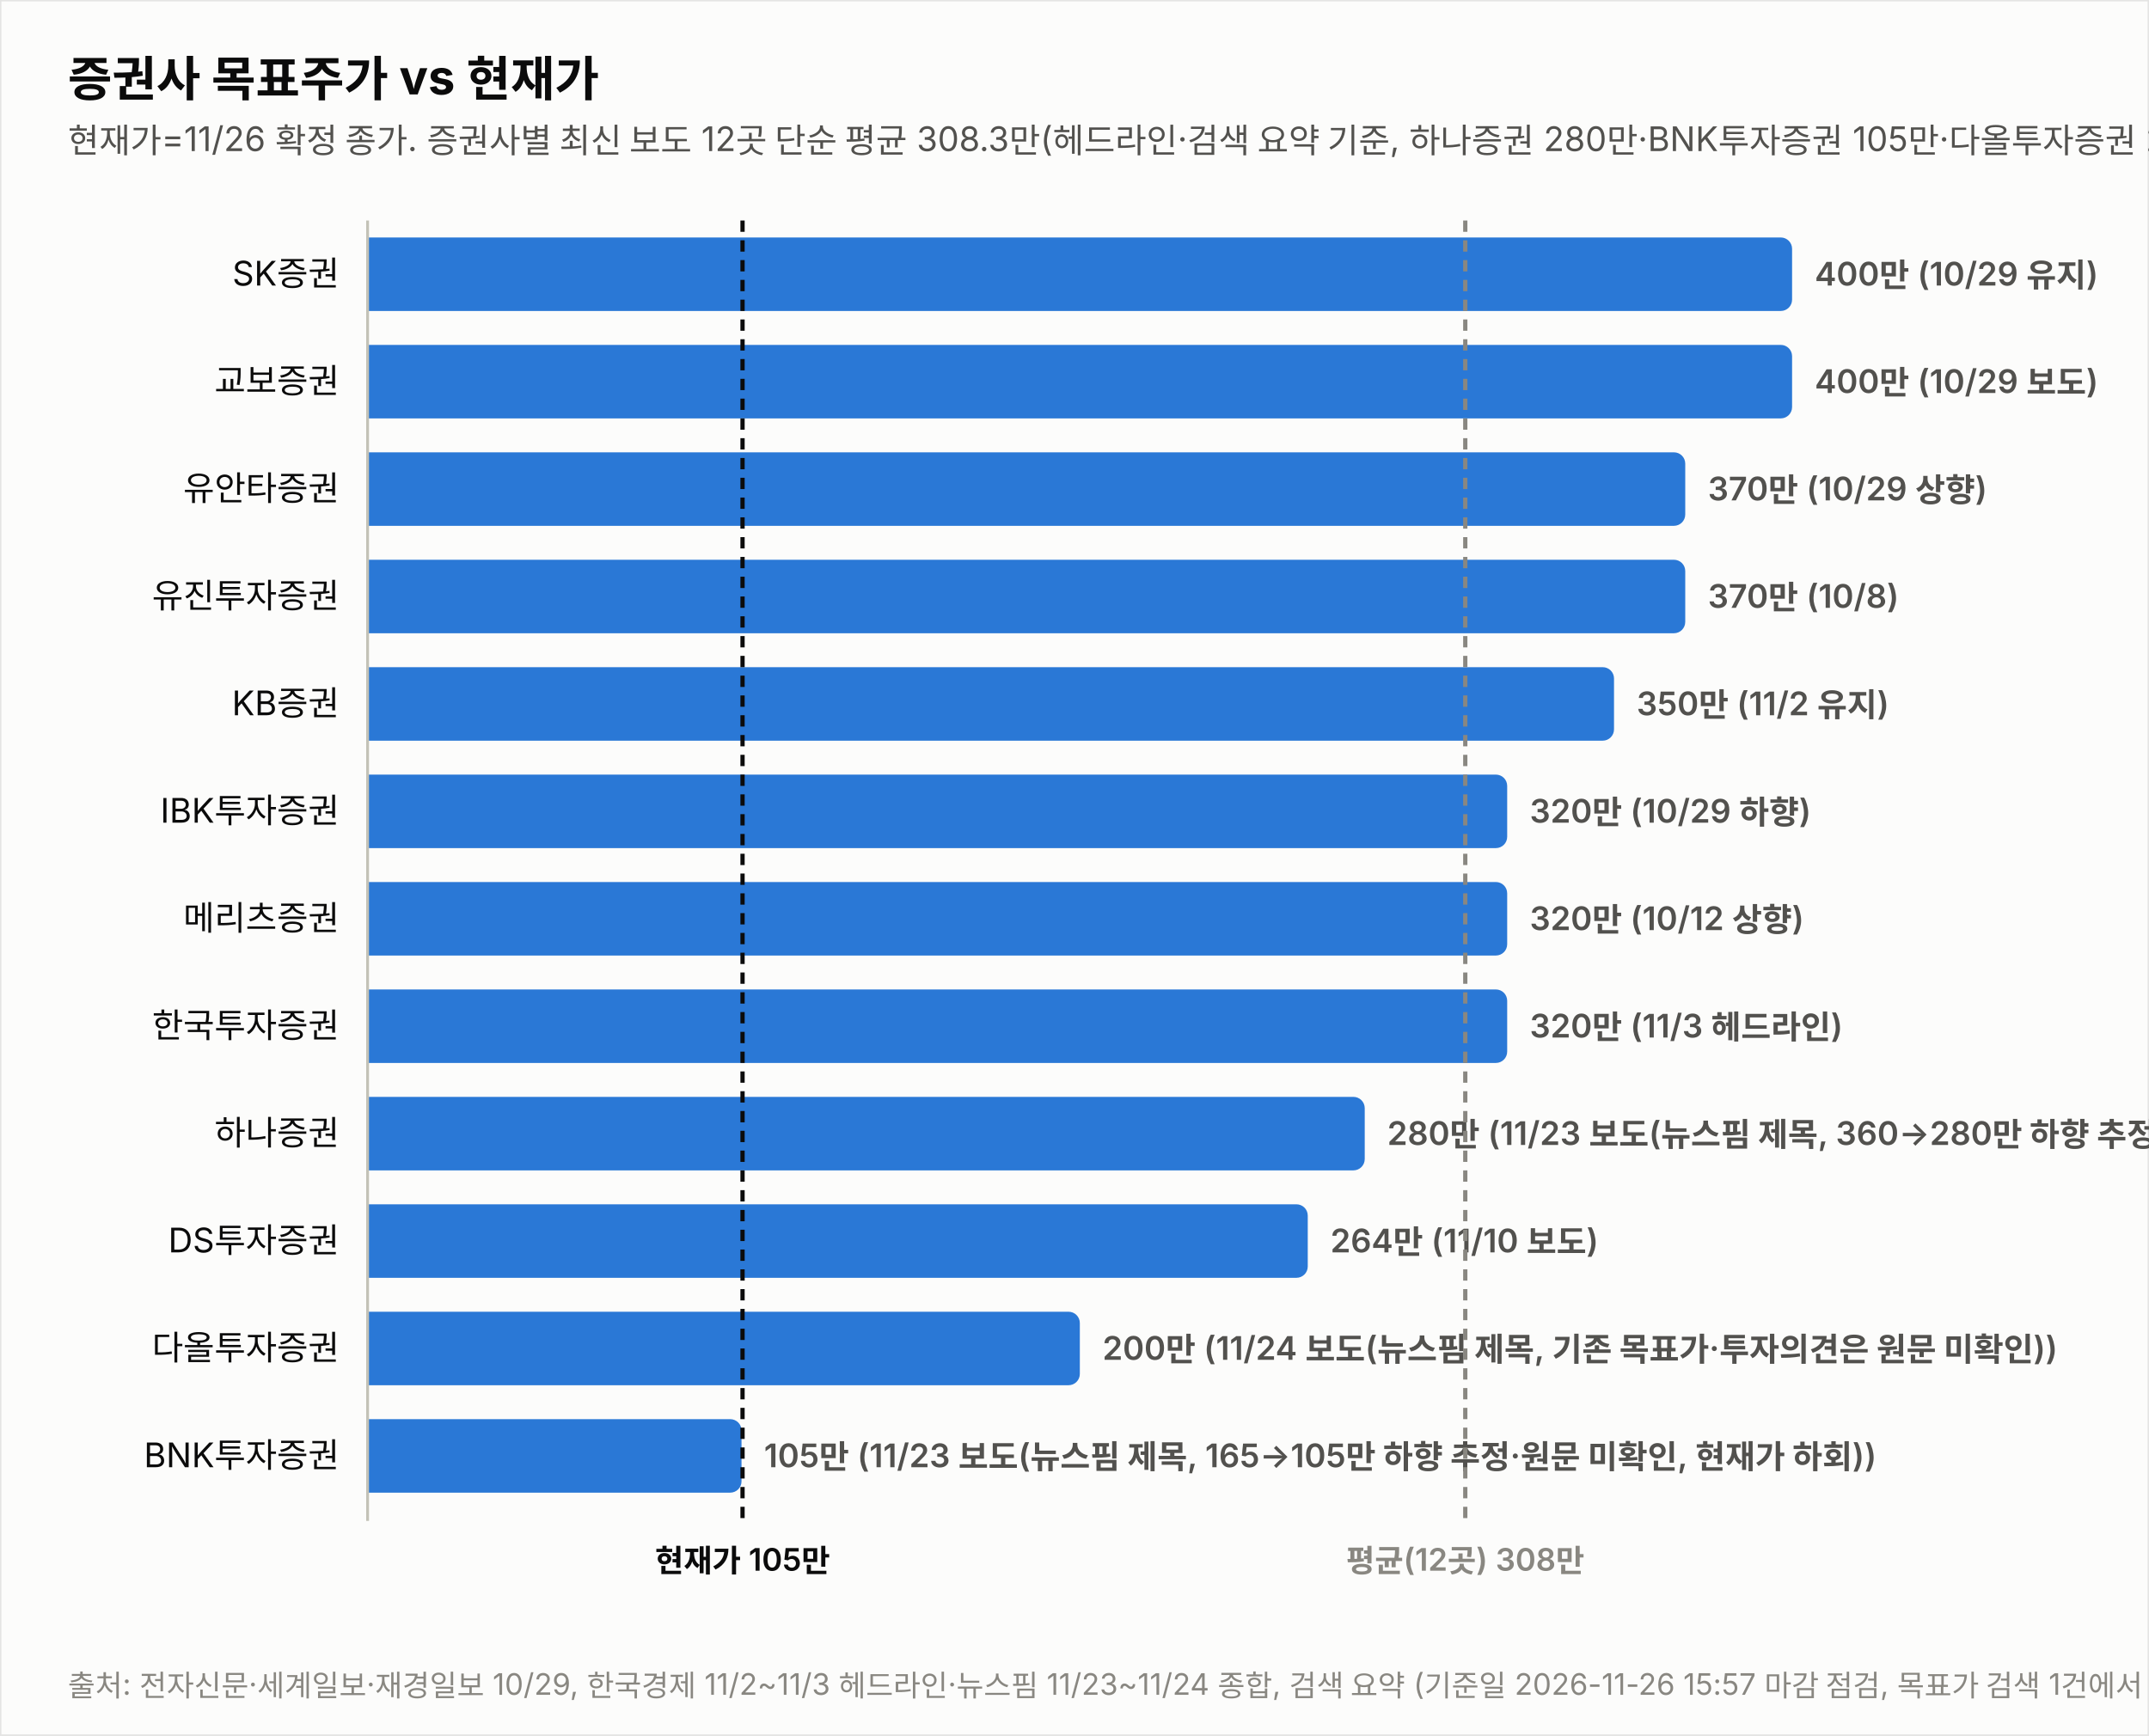
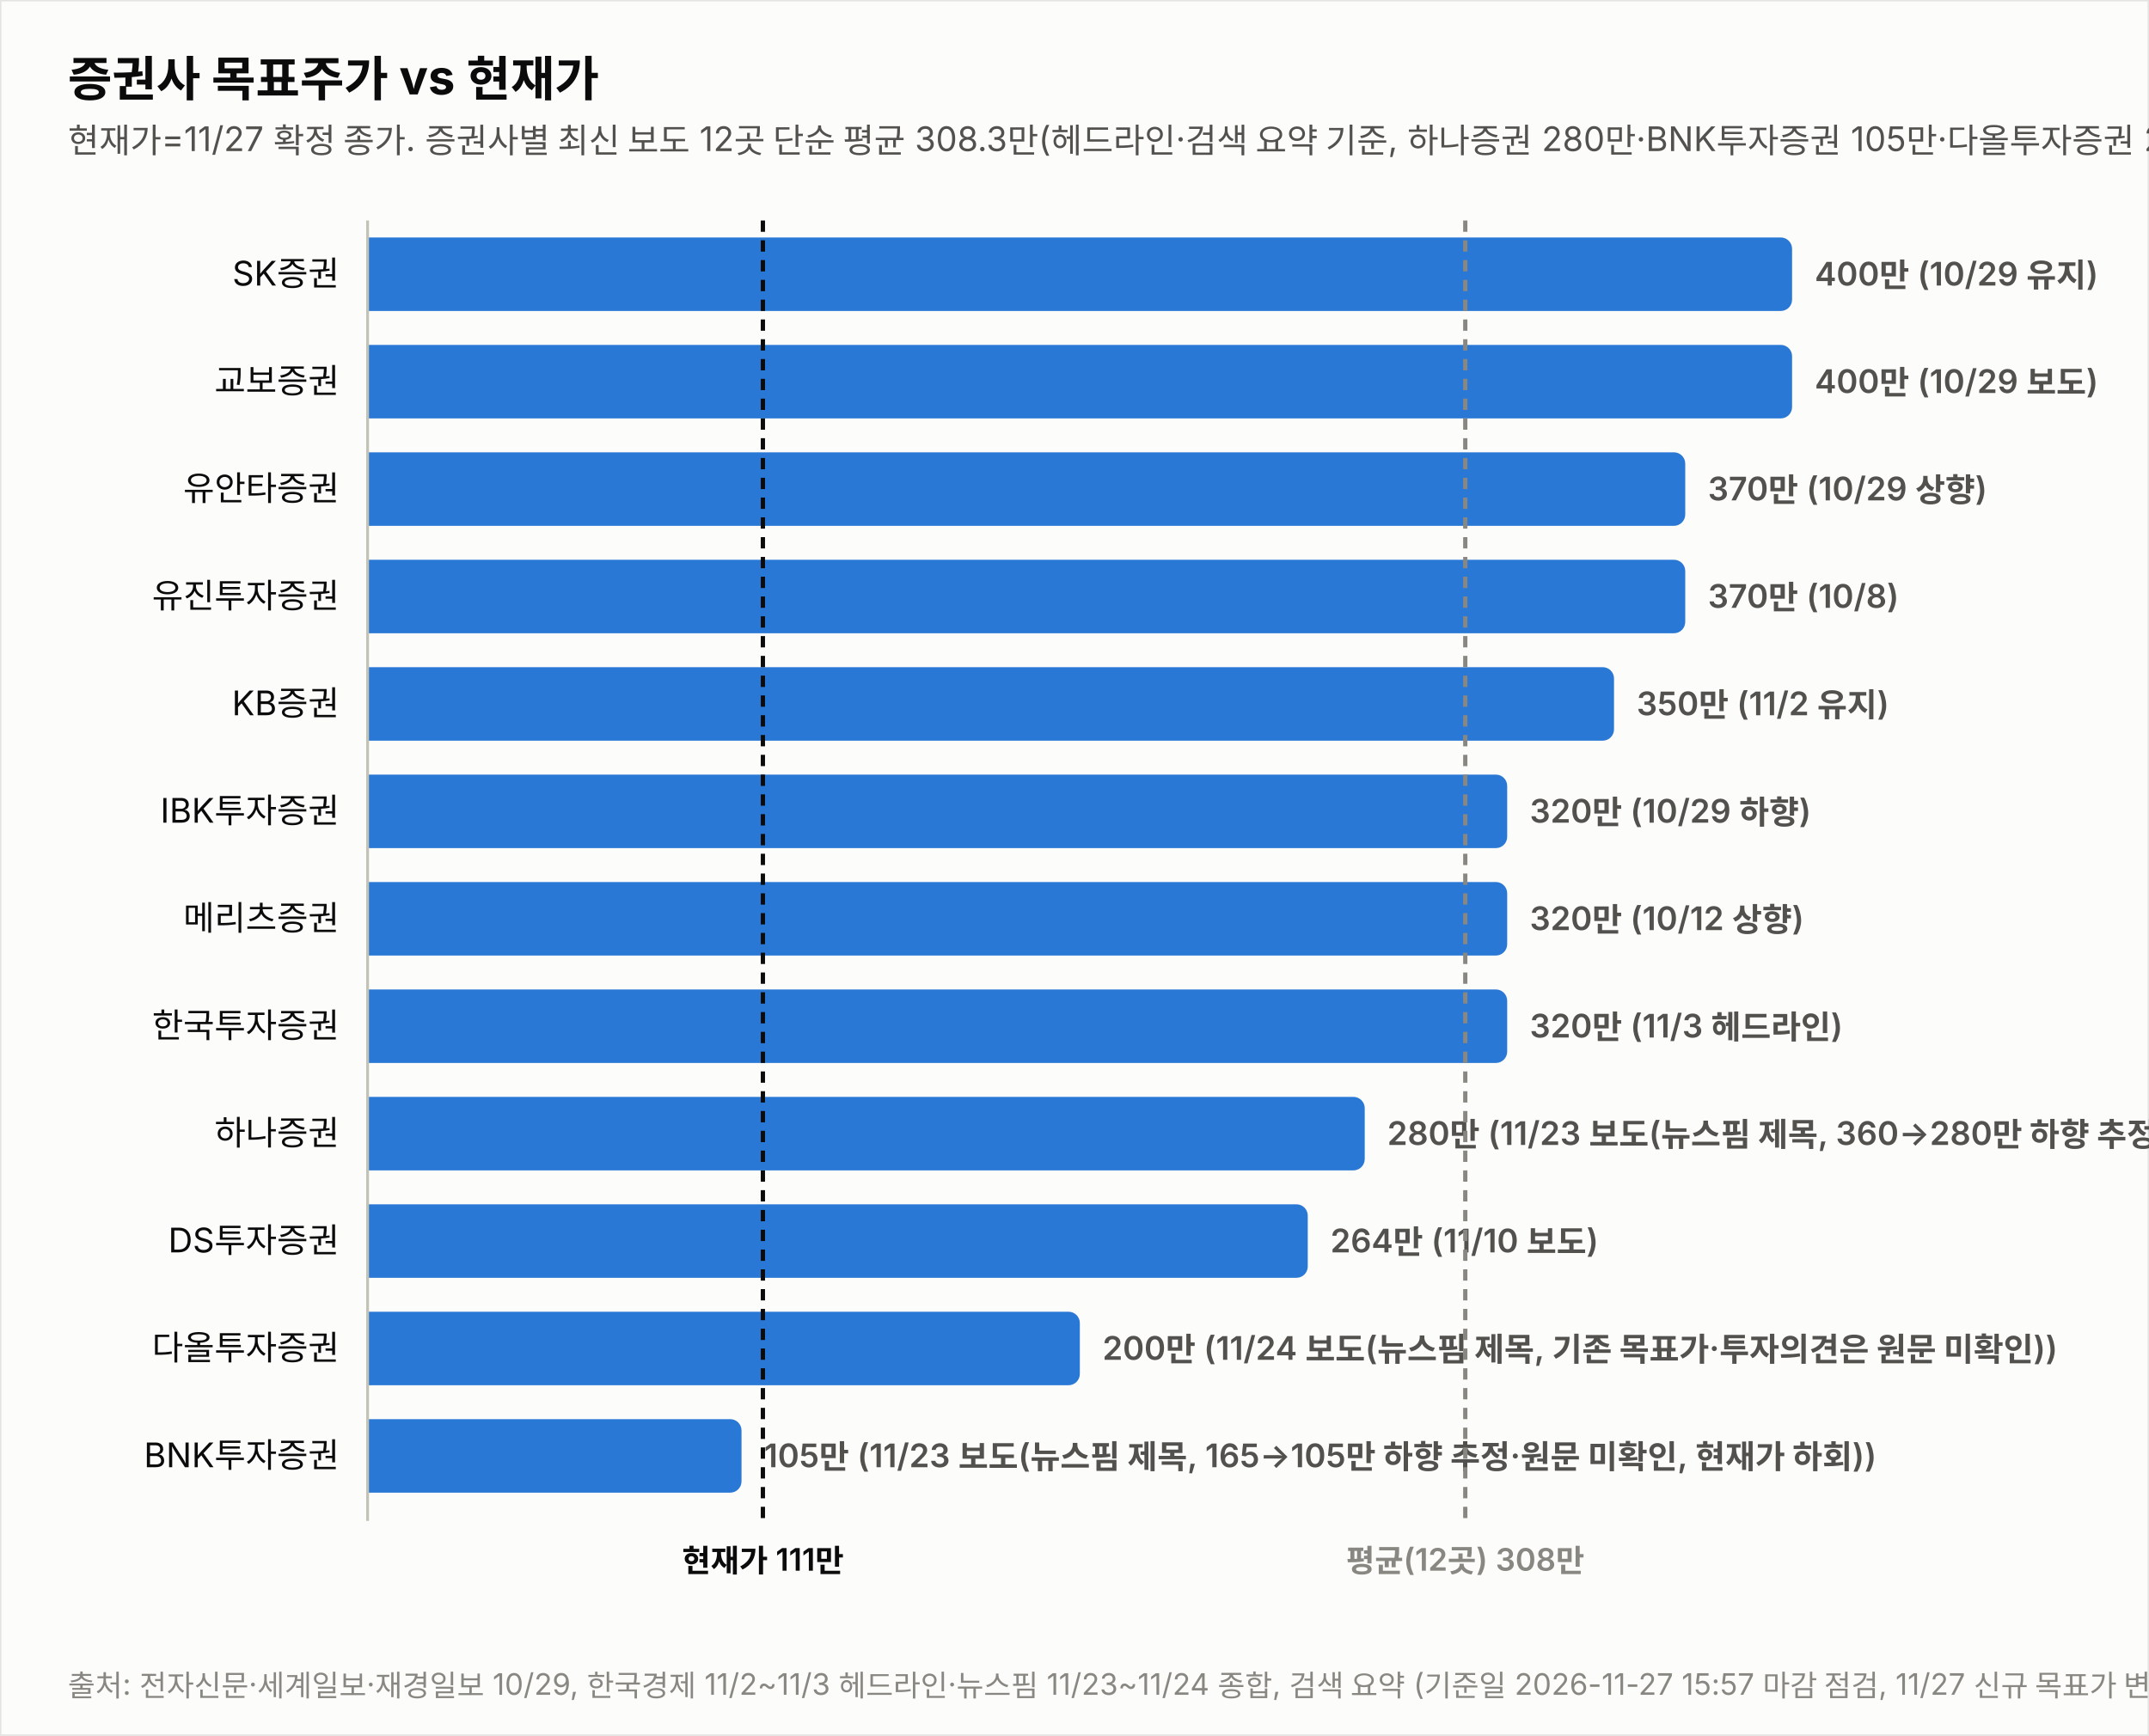
<svg xmlns="http://www.w3.org/2000/svg" width="760" height="614" viewBox="0 0 760 614" font-family="system-ui,-apple-system,&quot;Segoe UI&quot;,&quot;Malgun Gothic&quot;,&quot;Apple SD Gothic Neo&quot;,sans-serif">
  <rect width="760" height="614" fill="#fcfcfb" stroke="rgba(11,11,11,0.10)" />
  <text x="24" y="34" font-size="17" font-weight="700" fill="#0b0b0b">증권사 목표주가 vs 현재가</text>
-   <text x="24" y="54" font-size="12" fill="#52514e">현재가=11/26 확정 종가. 증권사별 최신 보도 12곳 단순 평균 308.3만(헤드라인·검색 요약 기준, 하나증권 280만·BNK투자증권 105만·다올투자증권 200만 반영)</text>
+   <text x="24" y="54" font-size="12" fill="#52514e">현재가=11/27 확정 종가. 증권사별 최신 보도 12곳 단순 평균 308.3만(헤드라인·검색 요약 기준, 하나증권 280만·BNK투자증권 105만·다올투자증권 200만 반영)</text>
  <text x="120" y="101.0" font-size="12" fill="#0b0b0b" text-anchor="end">SK증권</text>
  <path d="M130,84 h499.774 a4,4 0 0 1 4,4 v18 a4,4 0 0 1 -4,4 h-499.774 z" fill="#2a78d6" opacity="1.0" />
  <text x="641.8" y="101.0" font-size="11.5" font-weight="600" fill="#52514e" style="font-variant-numeric:tabular-nums">400만 (10/29 유지)</text>
  <text x="120" y="139.0" font-size="12" fill="#0b0b0b" text-anchor="end">교보증권</text>
  <path d="M130,122 h499.774 a4,4 0 0 1 4,4 v18 a4,4 0 0 1 -4,4 h-499.774 z" fill="#2a78d6" opacity="1.0" />
  <text x="641.8" y="139.0" font-size="11.5" font-weight="600" fill="#52514e" style="font-variant-numeric:tabular-nums">400만 (10/29 보도)</text>
  <text x="120" y="177.0" font-size="12" fill="#0b0b0b" text-anchor="end">유안타증권</text>
  <path d="M130,160 h461.991 a4,4 0 0 1 4,4 v18 a4,4 0 0 1 -4,4 h-461.991 z" fill="#2a78d6" opacity="1.0" />
  <text x="604.0" y="177.0" font-size="11.5" font-weight="600" fill="#52514e" style="font-variant-numeric:tabular-nums">370만 (10/29 상향)</text>
  <text x="120" y="215.0" font-size="12" fill="#0b0b0b" text-anchor="end">유진투자증권</text>
  <path d="M130,198 h461.991 a4,4 0 0 1 4,4 v18 a4,4 0 0 1 -4,4 h-461.991 z" fill="#2a78d6" opacity="1.0" />
  <text x="604.0" y="215.0" font-size="11.5" font-weight="600" fill="#52514e" style="font-variant-numeric:tabular-nums">370만 (10/8)</text>
  <text x="120" y="253.0" font-size="12" fill="#0b0b0b" text-anchor="end">KB증권</text>
  <path d="M130,236 h436.802 a4,4 0 0 1 4,4 v18 a4,4 0 0 1 -4,4 h-436.802 z" fill="#2a78d6" opacity="1.0" />
  <text x="578.8" y="253.0" font-size="11.5" font-weight="600" fill="#52514e" style="font-variant-numeric:tabular-nums">350만 (11/2 유지)</text>
  <text x="120" y="291.0" font-size="12" fill="#0b0b0b" text-anchor="end">IBK투자증권</text>
  <path d="M130,274 h399.019 a4,4 0 0 1 4,4 v18 a4,4 0 0 1 -4,4 h-399.019 z" fill="#2a78d6" opacity="1.0" />
  <text x="541.0" y="291.0" font-size="11.5" font-weight="600" fill="#52514e" style="font-variant-numeric:tabular-nums">320만 (10/29 하향)</text>
  <text x="120" y="329.0" font-size="12" fill="#0b0b0b" text-anchor="end">메리츠증권</text>
  <path d="M130,312 h399.019 a4,4 0 0 1 4,4 v18 a4,4 0 0 1 -4,4 h-399.019 z" fill="#2a78d6" opacity="1.0" />
  <text x="541.0" y="329.0" font-size="11.5" font-weight="600" fill="#52514e" style="font-variant-numeric:tabular-nums">320만 (10/12 상향)</text>
  <text x="120" y="367.0" font-size="12" fill="#0b0b0b" text-anchor="end">한국투자증권</text>
  <path d="M130,350 h399.019 a4,4 0 0 1 4,4 v18 a4,4 0 0 1 -4,4 h-399.019 z" fill="#2a78d6" opacity="1.0" />
  <text x="541.0" y="367.0" font-size="11.5" font-weight="600" fill="#52514e" style="font-variant-numeric:tabular-nums">320만 (11/3 헤드라인)</text>
  <text x="120" y="405.0" font-size="12" fill="#0b0b0b" text-anchor="end">하나증권</text>
  <path d="M130,388 h348.642 a4,4 0 0 1 4,4 v18 a4,4 0 0 1 -4,4 h-348.642 z" fill="#2a78d6" opacity="1.0" />
  <text x="490.6" y="405.0" font-size="11.5" font-weight="600" fill="#52514e" style="font-variant-numeric:tabular-nums">280만 (11/23 보도(뉴스핌 제목, 360→280만 하향 추정·원문 미확인))</text>
  <text x="120" y="443.0" font-size="12" fill="#0b0b0b" text-anchor="end">DS투자증권</text>
  <path d="M130,426 h328.491 a4,4 0 0 1 4,4 v18 a4,4 0 0 1 -4,4 h-328.491 z" fill="#2a78d6" opacity="1.0" />
  <text x="470.5" y="443.0" font-size="11.5" font-weight="600" fill="#52514e" style="font-variant-numeric:tabular-nums">264만 (11/10 보도)</text>
  <text x="120" y="481.0" font-size="12" fill="#0b0b0b" text-anchor="end">다올투자증권</text>
  <path d="M130,464 h247.887 a4,4 0 0 1 4,4 v18 a4,4 0 0 1 -4,4 h-247.887 z" fill="#2a78d6" opacity="1.0" />
  <text x="389.9" y="481.0" font-size="11.5" font-weight="600" fill="#52514e" style="font-variant-numeric:tabular-nums">200만 (11/24 보도(뉴스핌 제목, 기존 목표가·투자의견은 원문 미확인))</text>
  <text x="120" y="519.0" font-size="12" fill="#0b0b0b" text-anchor="end">BNK투자증권</text>
  <path d="M130,502 h128.241 a4,4 0 0 1 4,4 v18 a4,4 0 0 1 -4,4 h-128.241 z" fill="#2a78d6" opacity="1.0" />
  <text x="270.2" y="519.0" font-size="11.5" font-weight="600" fill="#52514e" style="font-variant-numeric:tabular-nums">105만 (11/23 보도(뉴스핌 제목, 165→105만 하향 추정·원문 미확인, 현재가 하회))</text>
  <line x1="130" y1="78" x2="130" y2="538" stroke="#c3c2b7" stroke-width="1" />
-   <line x1="262.6" y1="78" x2="262.6" y2="538" stroke="#0b0b0b" stroke-width="1.5" stroke-dasharray="4 3" />
-   <text x="262.6" y="556" font-size="11" font-weight="600" fill="#0b0b0b" text-anchor="middle">현재가 105만</text>
+   <line x1="269.8" y1="78" x2="269.8" y2="538" stroke="#0b0b0b" stroke-width="1.5" stroke-dasharray="4 3" />
+   <text x="269.8" y="556" font-size="11" font-weight="600" fill="#0b0b0b" text-anchor="middle">현재가 111만</text>
  <line x1="518.2" y1="78" x2="518.2" y2="538" stroke="#898781" stroke-width="1.5" stroke-dasharray="4 3" />
  <text x="518.2" y="556" font-size="11" font-weight="600" fill="#898781" text-anchor="middle">평균(12곳) 308만</text>
-   <text x="24" y="600" font-size="10.5" fill="#898781">출처: 전자신문·세계일보·재경일보 10/29, 한국경제 11/2~11/3 헤드라인·뉴스핌 11/23~11/24 종합, 검색 요약 (기준일 2026-11-26 15:57 마감 점검, 목표가 검색 1건에서 11/26 신규 변경 확인 못함(검색 결과는 2026년 7~8월 기사), 하나증권 280만·BNK투자증권 105만·다올투자증권 200만은 뉴스핌 제목 기준·원문 미확인, 모건스탠리 160만(11/10 보도)은 원문 미확인이라 평균 미반영)</text>
+   <text x="24" y="600" font-size="10.5" fill="#898781">출처: 전자신문·세계일보·재경일보 10/29, 한국경제 11/2~11/3 헤드라인·뉴스핌 11/23~11/24 종합, 검색 요약 (기준일 2026-11-27 15:57 마감 점검, 11/27 신규 목표가 변경은 오늘 검색·저장소 뉴스에서 확인되지 않음, 하나증권 280만·BNK투자증권 105만·다올투자증권 200만은 뉴스핌 제목 기준·원문 미확인, 모건스탠리 160만(11/10 보도)은 원문 미확인이라 평균 미반영)</text>
</svg>
